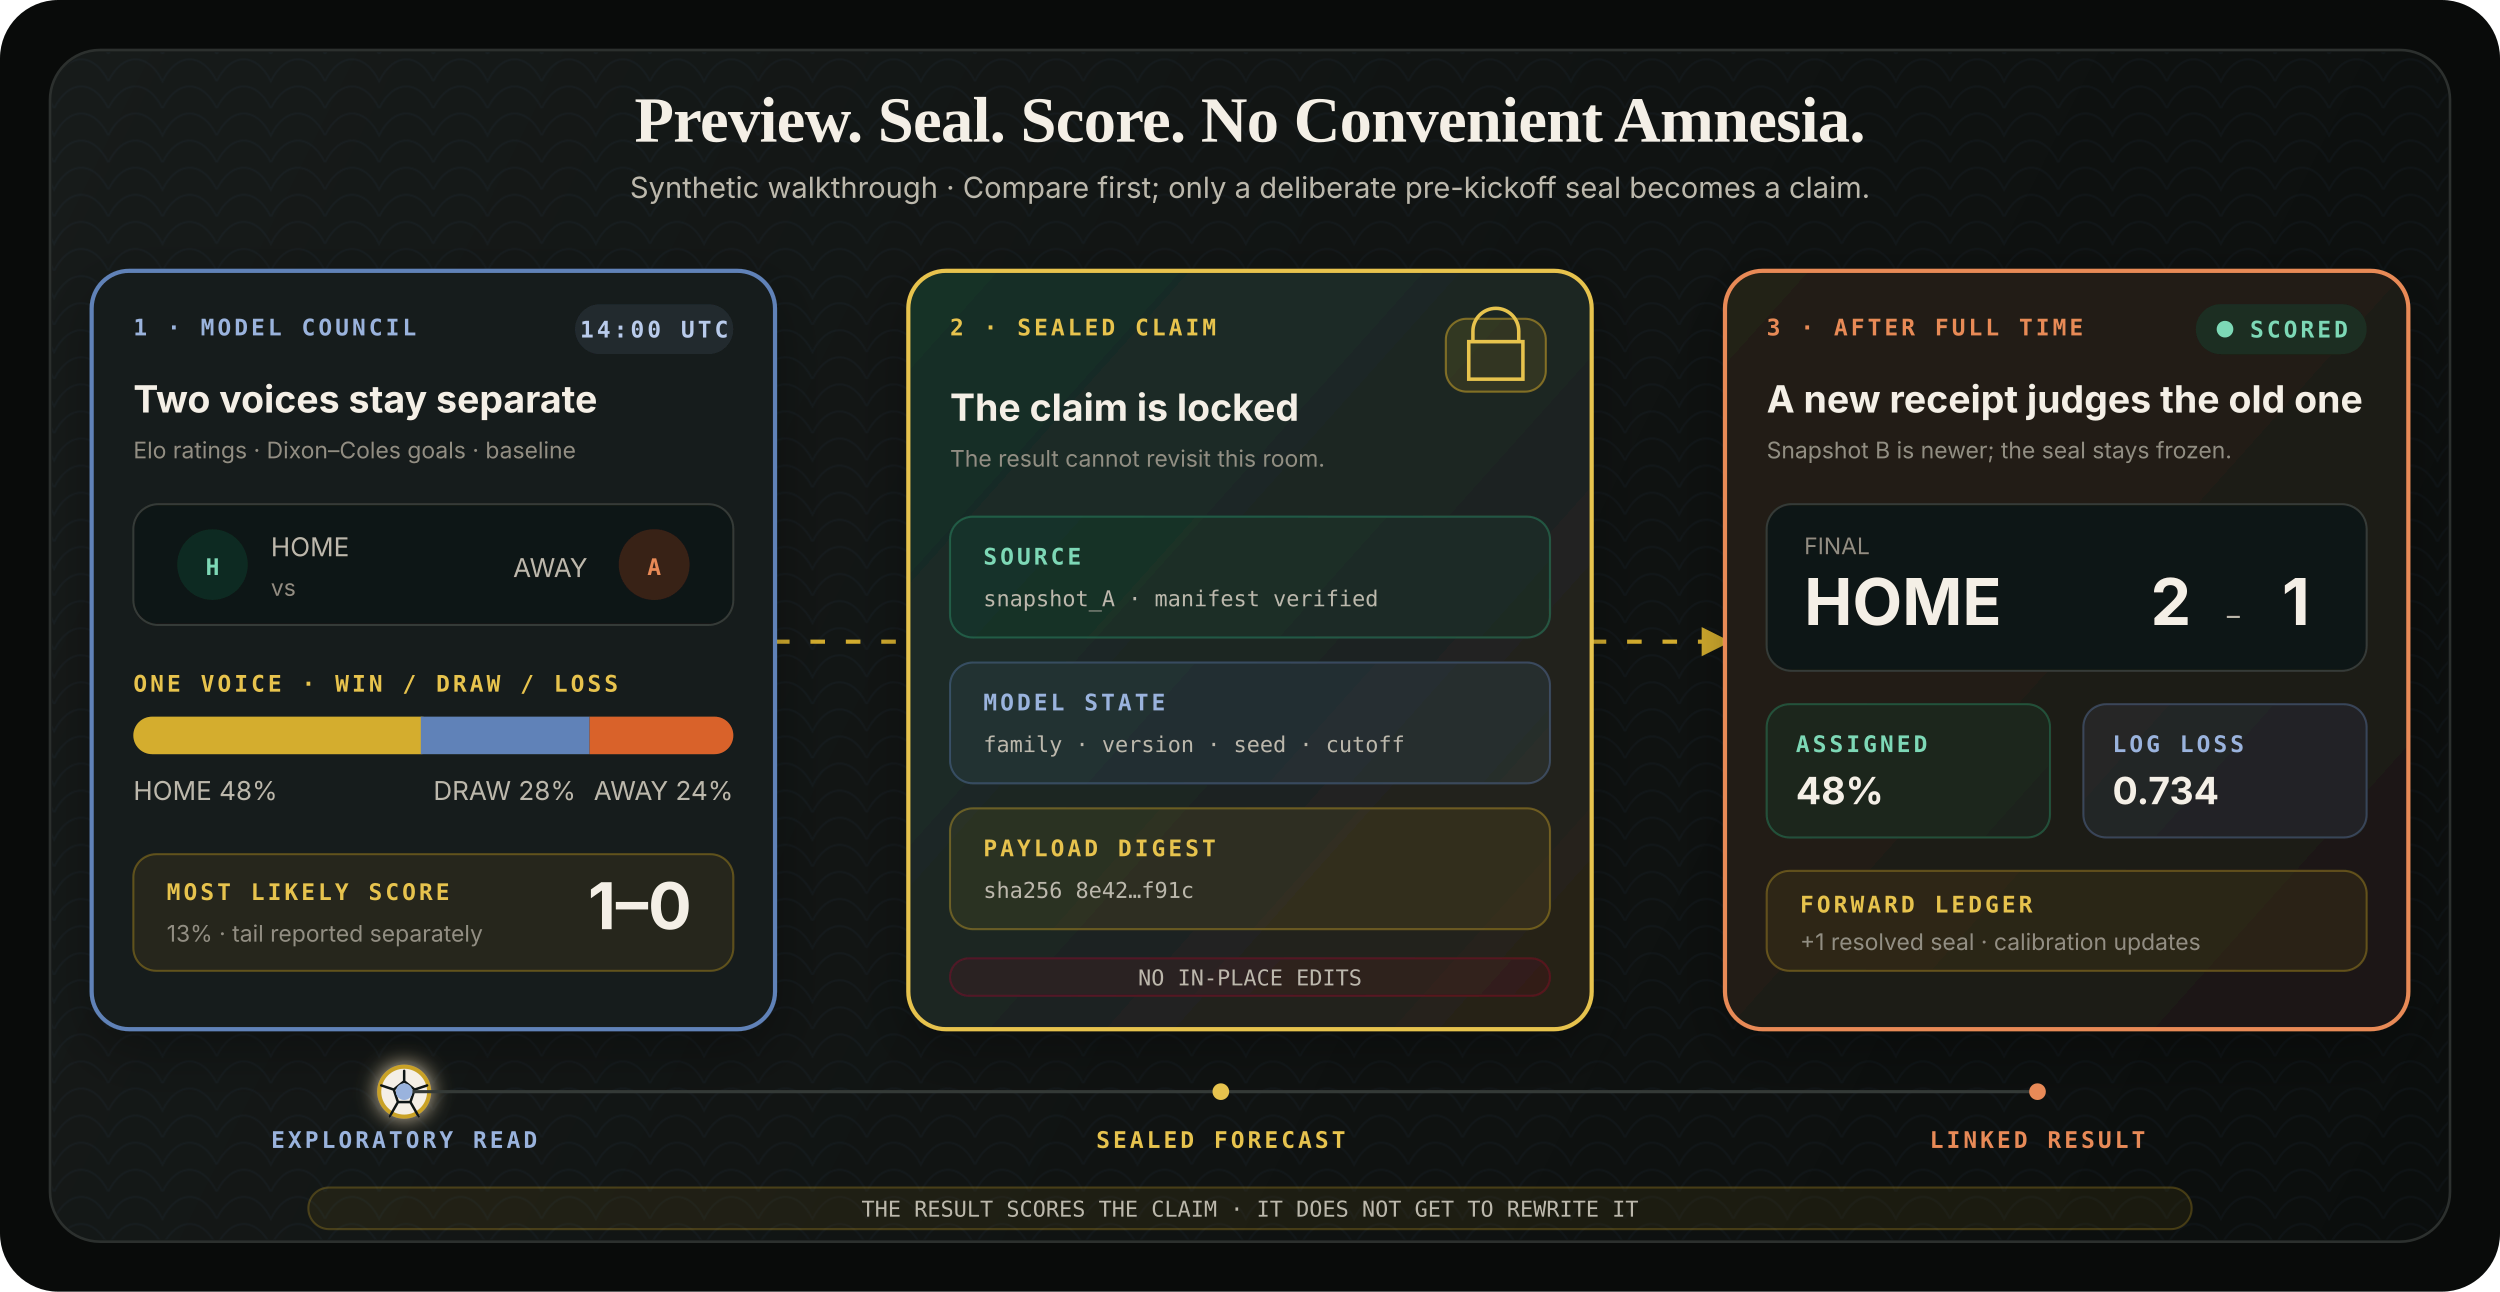
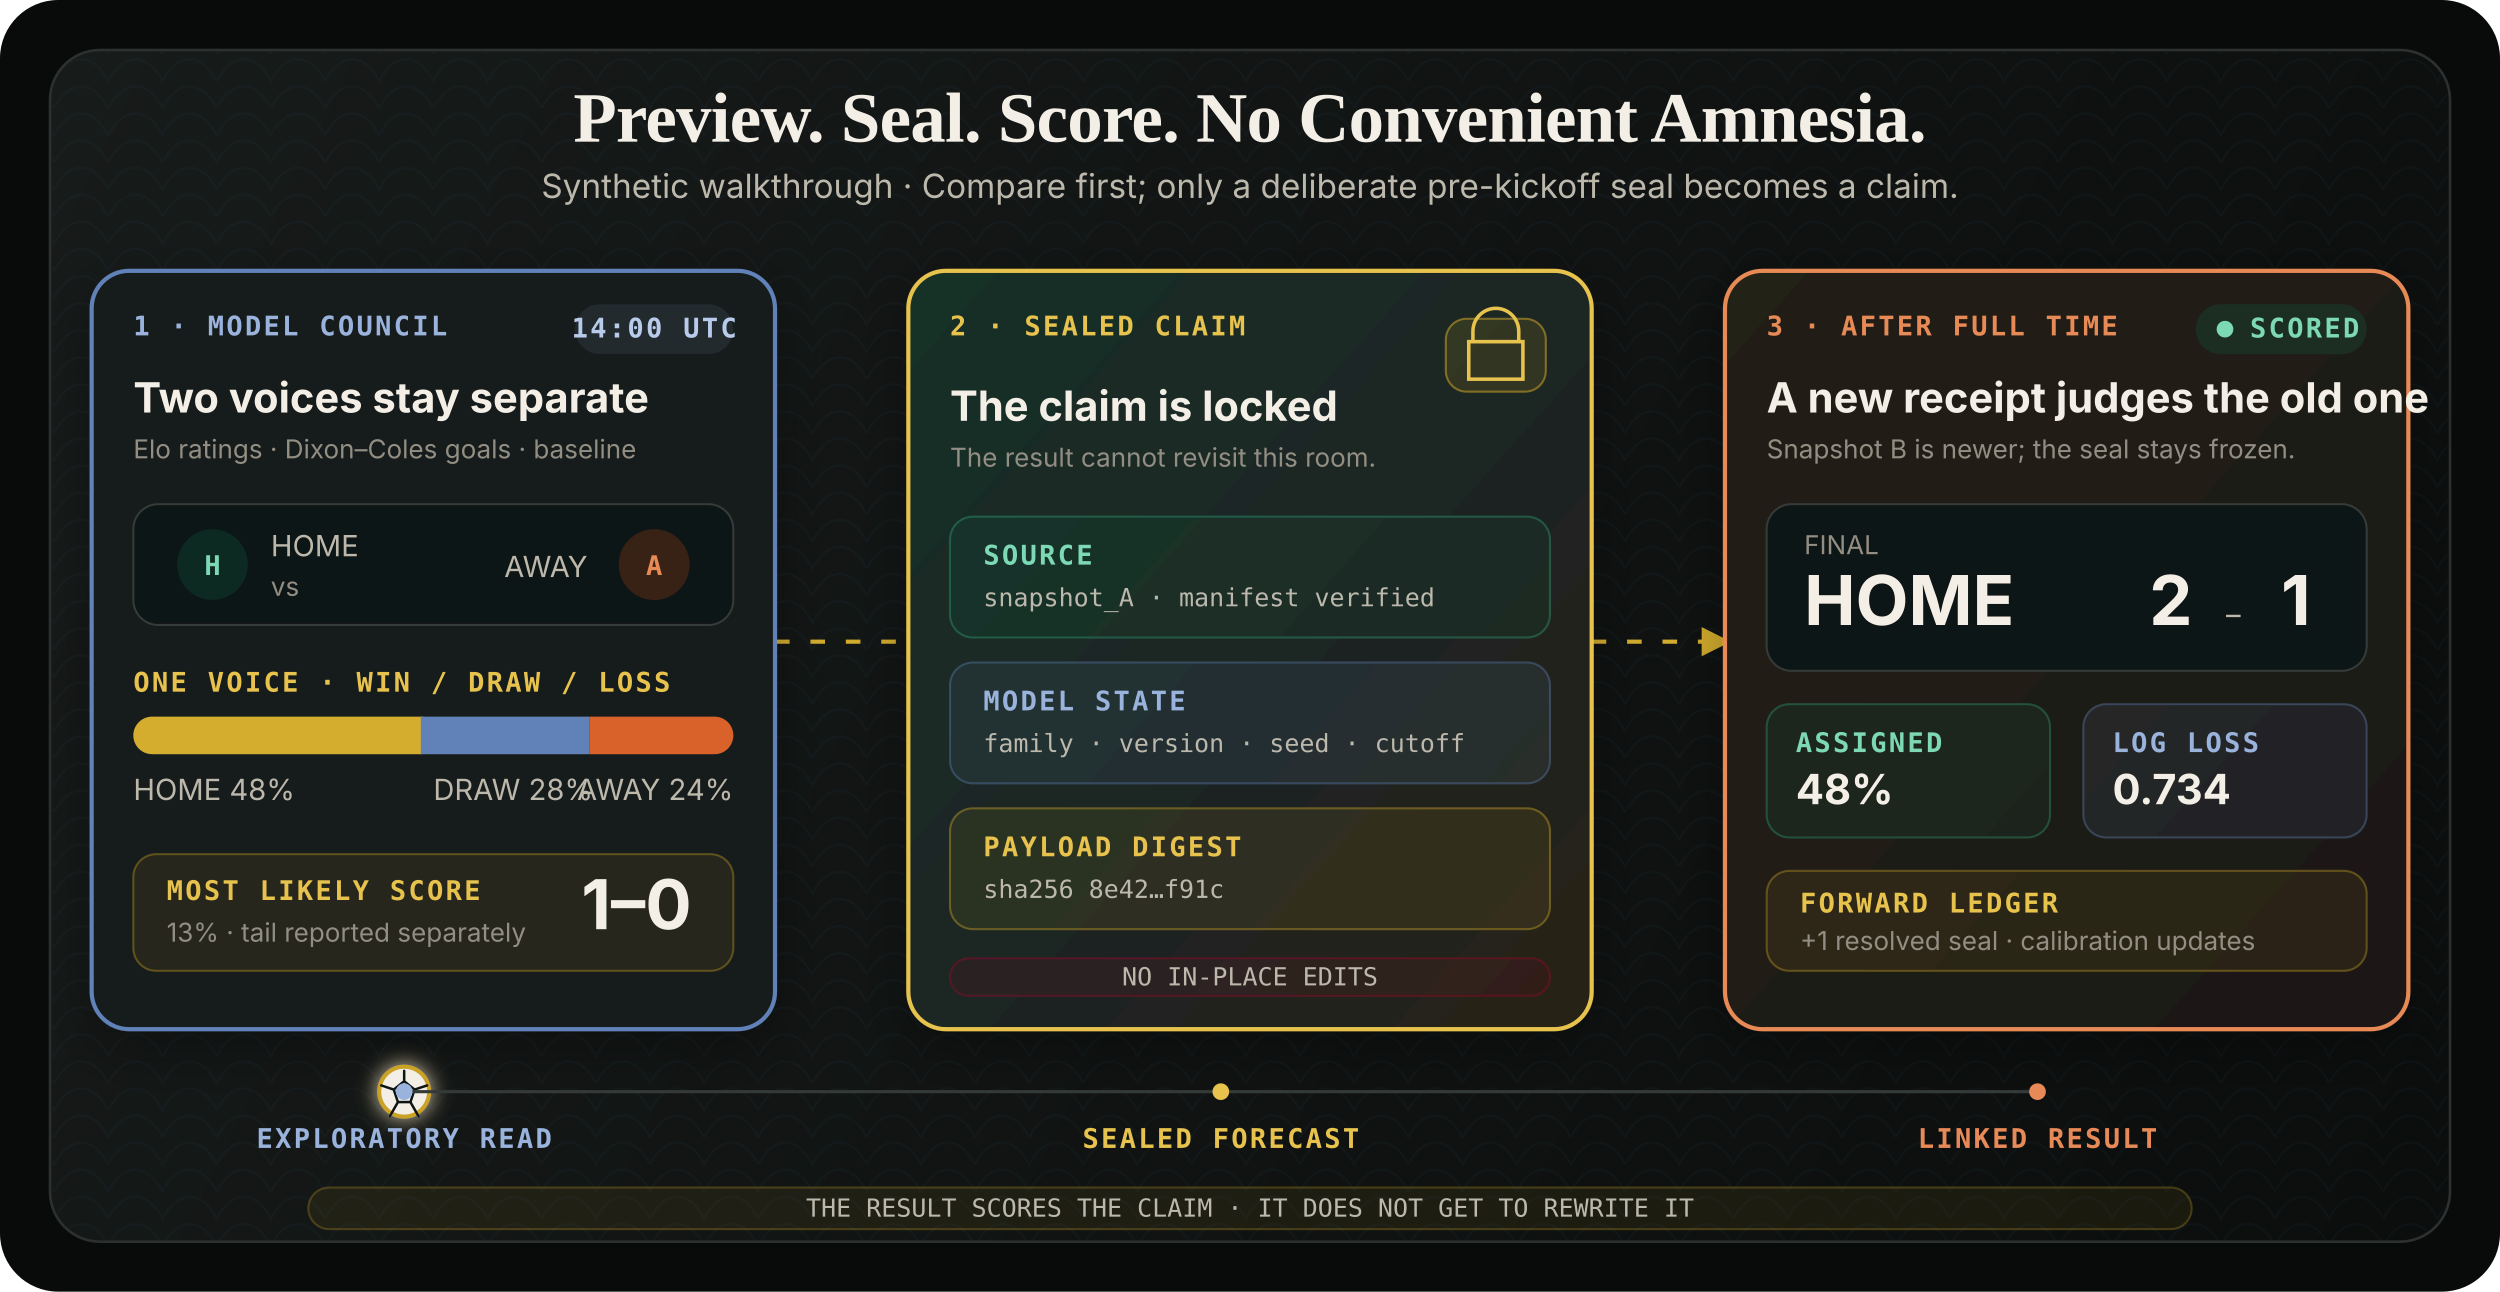
<svg xmlns="http://www.w3.org/2000/svg" width="1200" height="620" viewBox="0 0 1200 620" role="img" aria-labelledby="title desc">
  <defs>
    <linearGradient id="bg" x1="24" y1="24" x2="1176" y2="596" gradientUnits="userSpaceOnUse">
      <stop stop-color="#171B1A" />
      <stop offset=".55" stop-color="#101312" />
      <stop offset="1" stop-color="#0B0E0D" />
    </linearGradient>
    <linearGradient id="sealCard" x1="0" y1="0" x2="1" y2="1">
      <stop stop-color="#173128" />
      <stop offset=".58" stop-color="#1E2423" />
      <stop offset="1" stop-color="#282216" />
    </linearGradient>
    <linearGradient id="scoreCard" x1="0" y1="0" x2="1" y2="1">
      <stop stop-color="#242017" />
      <stop offset="1" stop-color="#1B1814" />
    </linearGradient>
    <pattern id="waves" width="52" height="26" patternUnits="userSpaceOnUse">
      <path d="M0 26C7 12 19 12 26 26C33 12 45 12 52 26M0 13C7-1 19-1 26 13C33-1 45-1 52 13" fill="none" stroke="#6082B8" stroke-opacity=".05" />
    </pattern>
    <filter id="shadow" x="-20%" y="-20%" width="140%" height="160%">
      <feDropShadow dx="0" dy="10" stdDeviation="14" flood-color="#000" flood-opacity=".3" />
    </filter>
    <filter id="glow" x="-120%" y="-120%" width="340%" height="340%">
      <feGaussianBlur stdDeviation="5" result="b" />
      <feMerge>
        <feMergeNode in="b" />
        <feMergeNode in="SourceGraphic" />
      </feMerge>
    </filter>
    <marker id="arrow" viewBox="0 0 10 10" refX="8" refY="5" markerWidth="7" markerHeight="7" orient="auto">
      <path d="M0 0L10 5L0 10Z" fill="#D4AD2E" />
    </marker>
    <style>
-       .title{font:600 31px Georgia,"Times New Roman",serif;letter-spacing:-.35px;fill:#F4EFE6}.sub{font:400 14px -apple-system,BlinkMacSystemFont,"Segoe UI",sans-serif;fill:#BCB8AC}.kicker{font:700 11px ui-monospace,"SF Mono",Menlo,monospace;letter-spacing:1.45px}.head{font:650 18px -apple-system,BlinkMacSystemFont,"Segoe UI",sans-serif;fill:#F4EFE6}.body{font:400 12.5px -apple-system,BlinkMacSystemFont,"Segoe UI",sans-serif;fill:#BCB8AC}.small{font:400 11px -apple-system,BlinkMacSystemFont,"Segoe UI",sans-serif;fill:#928E83}.mono{font:500 10.5px ui-monospace,"SF Mono",Menlo,monospace;fill:#BCB8AC}.score{font:650 31px -apple-system,BlinkMacSystemFont,"Segoe UI",sans-serif;fill:#F4EFE6}.card{fill:#171B1A;stroke:#343A37;stroke-width:1.25}.route{fill:none;stroke:#D4AD2E;stroke-width:2;stroke-dasharray:7 10;animation:route 3.2s linear infinite}.traveler{animation:travel 7.2s cubic-bezier(.4,0,.2,1) infinite}.halo{animation:halo 7.2s ease-in-out infinite}.h2{animation-delay:2.4s}.h3{animation-delay:4.8s}.lock{animation:lock 2.3s ease-in-out infinite;transform-box:fill-box;transform-origin:center}@keyframes route{to{stroke-dashoffset:-68}}@keyframes travel{0%,12%{translate:0 0}33%,45%{translate:392px 0}66%,78%{translate:784px 0}100%{translate:0 0}}@keyframes halo{0%,29%,100%{opacity:.12}9%,20%{opacity:.8}}@keyframes lock{0%,100%{opacity:.62;transform:scale(.96)}50%{opacity:1;transform:scale(1.04)}}@media(prefers-reduced-motion:reduce){.route,.traveler,.halo,.lock{animation:none}.halo{opacity:.24}.lock{opacity:1}}
+       .title{font:600 34px Georgia,"Times New Roman",serif;letter-spacing:-.35px;fill:#F4EFE6}.sub{font:400 16px -apple-system,BlinkMacSystemFont,"Segoe UI",sans-serif;fill:#BCB8AC}.kicker{font:700 13px ui-monospace,"SF Mono",Menlo,monospace;letter-spacing:1.1px}.head{font:650 20px -apple-system,BlinkMacSystemFont,"Segoe UI",sans-serif;fill:#F4EFE6}.body{font:400 14px -apple-system,BlinkMacSystemFont,"Segoe UI",sans-serif;fill:#BCB8AC}.small{font:400 12.5px -apple-system,BlinkMacSystemFont,"Segoe UI",sans-serif;fill:#928E83}.mono{font:500 12px ui-monospace,"SF Mono",Menlo,monospace;fill:#BCB8AC}.score{font:650 33px -apple-system,BlinkMacSystemFont,"Segoe UI",sans-serif;fill:#F4EFE6}.card{fill:#171B1A;stroke:#343A37;stroke-width:1.25}.route{fill:none;stroke:#D4AD2E;stroke-width:2;stroke-dasharray:7 10;animation:route 3.2s linear infinite}.traveler{animation:travel 7.2s cubic-bezier(.4,0,.2,1) infinite}.halo{animation:halo 7.2s ease-in-out infinite}.h2{animation-delay:2.4s}.h3{animation-delay:4.8s}.lock{animation:lock 2.3s ease-in-out infinite;transform-box:fill-box;transform-origin:center}@keyframes route{to{stroke-dashoffset:-68}}@keyframes travel{0%,12%{translate:0 0}33%,45%{translate:392px 0}66%,78%{translate:784px 0}100%{translate:0 0}}@keyframes halo{0%,29%,100%{opacity:.12}9%,20%{opacity:.8}}@keyframes lock{0%,100%{opacity:.62;transform:scale(.96)}50%{opacity:1;transform:scale(1.04)}}@media(prefers-reduced-motion:reduce){.route,.traveler,.halo,.lock{animation:none}.halo{opacity:.24}.lock{opacity:1}}
    </style>
  </defs>
  <rect width="1200" height="620" rx="28" fill="#090B0A" />
  <rect x="24" y="24" width="1152" height="572" rx="24" fill="url(#bg)" stroke="#2C302E" stroke-width="1.25" />
  <rect x="25" y="25" width="1150" height="570" rx="23" fill="url(#waves)" />
  <text x="600" y="68" text-anchor="middle" class="title">Preview. Seal. Score. No Convenient Amnesia.</text>
  <text x="600" y="95" text-anchor="middle" class="sub">Synthetic walkthrough · Compare first; only a deliberate pre-kickoff seal becomes a claim.</text>
  <path d="M372 308H436M764 308H828" class="route" marker-end="url(#arrow)" />
  <g transform="translate(44 130)" filter="url(#shadow)">
    <rect width="328" height="364" rx="18" class="card" />
    <rect width="328" height="364" rx="18" fill="none" stroke="#6082B8" stroke-width="2" class="halo" />
    <text x="20" y="31" class="kicker" fill="#9AB3DD">1 · MODEL COUNCIL</text>
    <rect x="232" y="16" width="76" height="24" rx="12" fill="#6082B8" fill-opacity=".14" />
    <text x="270" y="32" text-anchor="middle" class="kicker" fill="#B9CBEB">14:00 UTC</text>
    <text x="20" y="68" class="head">Two voices stay separate</text>
    <text x="20" y="90" class="small">Elo ratings · Dixon–Coles goals · baseline</text>
    <g transform="translate(20 112)">
      <rect width="288" height="58" rx="12" fill="#101312" stroke="#343A37" />
      <circle cx="38" cy="29" r="17" fill="#0B6E4F" fill-opacity=".25" />
      <text x="38" y="34" text-anchor="middle" class="kicker" fill="#7DD8B6">H</text>
      <text x="66" y="25" class="body">HOME</text>
      <text x="66" y="44" class="small">vs</text>
      <circle cx="250" cy="29" r="17" fill="#D9622B" fill-opacity=".2" />
      <text x="250" y="34" text-anchor="middle" class="kicker" fill="#E88A57">A</text>
      <text x="218" y="35" text-anchor="end" class="body">AWAY</text>
    </g>
    <g transform="translate(20 186)">
      <text x="0" y="16" class="kicker" fill="#E7C34E">ONE VOICE · WIN / DRAW / LOSS</text>
      <rect y="28" width="288" height="18" rx="9" fill="#27302D" />
      <path d="M9 28h129a9 9 0 010 18H9a9 9 0 010-18z" fill="#D4AD2E" />
      <rect x="138" y="28" width="81" height="18" fill="#6082B8" />
      <path d="M219 28h60a9 9 0 010 18h-60z" fill="#D9622B" />
      <text x="0" y="68" class="body" fill="#F4EFE6">HOME 48%</text>
      <text x="144" y="68" class="body" fill="#B9CBEB">DRAW 28%</text>
      <text x="288" y="68" text-anchor="end" class="body" fill="#E88A57">AWAY 24%</text>
    </g>
    <rect x="20" y="280" width="288" height="56" rx="11" fill="#C9A227" fill-opacity=".08" stroke="#C9A227" stroke-opacity=".38" />
    <text x="36" y="302" class="kicker" fill="#E7C34E">MOST LIKELY SCORE</text>
    <text x="288" y="316" text-anchor="end" class="score">1–0</text>
    <text x="36" y="322" class="small">13% · tail reported separately</text>
  </g>
  <g transform="translate(436 130)" filter="url(#shadow)">
    <rect width="328" height="364" rx="18" fill="url(#sealCard)" stroke="#C9A227" stroke-opacity=".62" stroke-width="1.35" />
    <rect width="328" height="364" rx="18" fill="none" stroke="#E7C34E" stroke-width="2" class="halo h2" />
    <text x="20" y="31" class="kicker" fill="#E7C34E">2 · SEALED CLAIM</text>
    <g transform="translate(258 14)">
      <g class="lock">
        <rect x="0" y="9" width="48" height="35" rx="10" fill="#C9A227" fill-opacity=".13" stroke="#C9A227" stroke-opacity=".55" />
        <path d="M13 20v-5a11 11 0 0122 0v5M11 20h26v18H11z" fill="none" stroke="#E7C34E" stroke-width="1.7" />
      </g>
    </g>
    <text x="20" y="72" class="head">The claim is locked</text>
    <text x="20" y="94" class="small">The result cannot revisit this room.</text>
    <g transform="translate(20 118)">
      <rect width="288" height="58" rx="11" fill="#0B6E4F" fill-opacity=".1" stroke="#2F9E73" stroke-opacity=".4" />
      <text x="16" y="23" class="kicker" fill="#7DD8B6">SOURCE</text>
      <text x="16" y="43" class="mono">snapshot_A · manifest verified</text>
      <rect y="70" width="288" height="58" rx="11" fill="#6082B8" fill-opacity=".1" stroke="#6082B8" stroke-opacity=".38" />
      <text x="16" y="93" class="kicker" fill="#9AB3DD">MODEL STATE</text>
      <text x="16" y="113" class="mono">family · version · seed · cutoff</text>
      <rect y="140" width="288" height="58" rx="11" fill="#C9A227" fill-opacity=".09" stroke="#C9A227" stroke-opacity=".42" />
      <text x="16" y="163" class="kicker" fill="#E7C34E">PAYLOAD DIGEST</text>
      <text x="16" y="183" class="mono">sha256 8e42…f91c</text>
    </g>
    <rect x="20" y="330" width="288" height="18" rx="9" fill="#BC002D" fill-opacity=".075" stroke="#BC002D" stroke-opacity=".3" />
    <text x="164" y="343" text-anchor="middle" class="mono" fill="#FF8A9B">NO IN-PLACE EDITS</text>
  </g>
  <g transform="translate(828 130)" filter="url(#shadow)">
    <rect width="328" height="364" rx="18" fill="url(#scoreCard)" stroke="#D9622B" stroke-opacity=".55" stroke-width="1.35" />
    <rect width="328" height="364" rx="18" fill="none" stroke="#E88A57" stroke-width="2" class="halo h3" />
    <text x="20" y="31" class="kicker" fill="#E88A57">3 · AFTER FULL TIME</text>
    <rect x="226" y="16" width="82" height="24" rx="12" fill="#0B6E4F" fill-opacity=".22" />
    <circle cx="240" cy="28" r="4" fill="#7DD8B6" />
    <text x="252" y="32" class="kicker" fill="#7DD8B6">SCORED</text>
    <text x="20" y="68" class="head">A new receipt judges the old one</text>
    <text x="20" y="90" class="small">Snapshot B is newer; the seal stays frozen.</text>
    <g transform="translate(20 112)">
      <rect width="288" height="80" rx="12" fill="#101312" stroke="#343A37" />
      <text x="18" y="24" class="small">FINAL</text>
      <text x="18" y="58" class="score">HOME</text>
      <text x="194" y="58" text-anchor="middle" class="score">2</text>
      <text x="224" y="58" text-anchor="middle" class="body">–</text>
      <text x="254" y="58" text-anchor="middle" class="score">1</text>
    </g>
    <g transform="translate(20 208)">
      <rect width="136" height="64" rx="11" fill="#0B6E4F" fill-opacity=".11" stroke="#2F9E73" stroke-opacity=".38" />
      <text x="14" y="23" class="kicker" fill="#7DD8B6">ASSIGNED</text>
      <text x="14" y="48" class="head">48%</text>
      <rect x="152" width="136" height="64" rx="11" fill="#6082B8" fill-opacity=".1" stroke="#6082B8" stroke-opacity=".38" />
      <text x="166" y="23" class="kicker" fill="#9AB3DD">LOG LOSS</text>
      <text x="166" y="48" class="head">0.734</text>
    </g>
    <rect x="20" y="288" width="288" height="48" rx="11" fill="#C9A227" fill-opacity=".08" stroke="#C9A227" stroke-opacity=".38" />
    <text x="36" y="308" class="kicker" fill="#E7C34E">FORWARD LEDGER</text>
    <text x="36" y="326" class="small">+1 resolved seal · calibration updates</text>
  </g>
  <g transform="translate(194 524)">
    <g class="traveler" filter="url(#glow)">
      <circle cx="0" cy="0" r="12" fill="#F4EFE6" stroke="#C9A227" stroke-width="2" />
      <path d="M0-5l5 4-2 6h-6l-2-6zM0-5v-5M5-1l6-2M3 5l4 7M-3 5l-4 7M-5-1l-6-2" fill="none" stroke="#101312" stroke-width="1.2" stroke-linecap="round" />
    </g>
  </g>
  <path d="M194 524H978" fill="none" stroke="#343A37" stroke-width="1.5" />
  <circle cx="194" cy="524" r="4" fill="#9AB3DD" />
  <circle cx="586" cy="524" r="4" fill="#E7C34E" />
  <circle cx="978" cy="524" r="4" fill="#E88A57" />
  <text x="194" y="551" text-anchor="middle" class="kicker" fill="#9AB3DD">EXPLORATORY READ</text>
  <text x="586" y="551" text-anchor="middle" class="kicker" fill="#E7C34E">SEALED FORECAST</text>
  <text x="978" y="551" text-anchor="middle" class="kicker" fill="#E88A57">LINKED RESULT</text>
  <rect x="148" y="570" width="904" height="20" rx="10" fill="#C9A227" fill-opacity=".075" stroke="#C9A227" stroke-opacity=".28" />
  <text x="600" y="584" text-anchor="middle" class="mono" fill="#E7C34E">THE RESULT SCORES THE CLAIM · IT DOES NOT GET TO REWRITE IT</text>
</svg>
